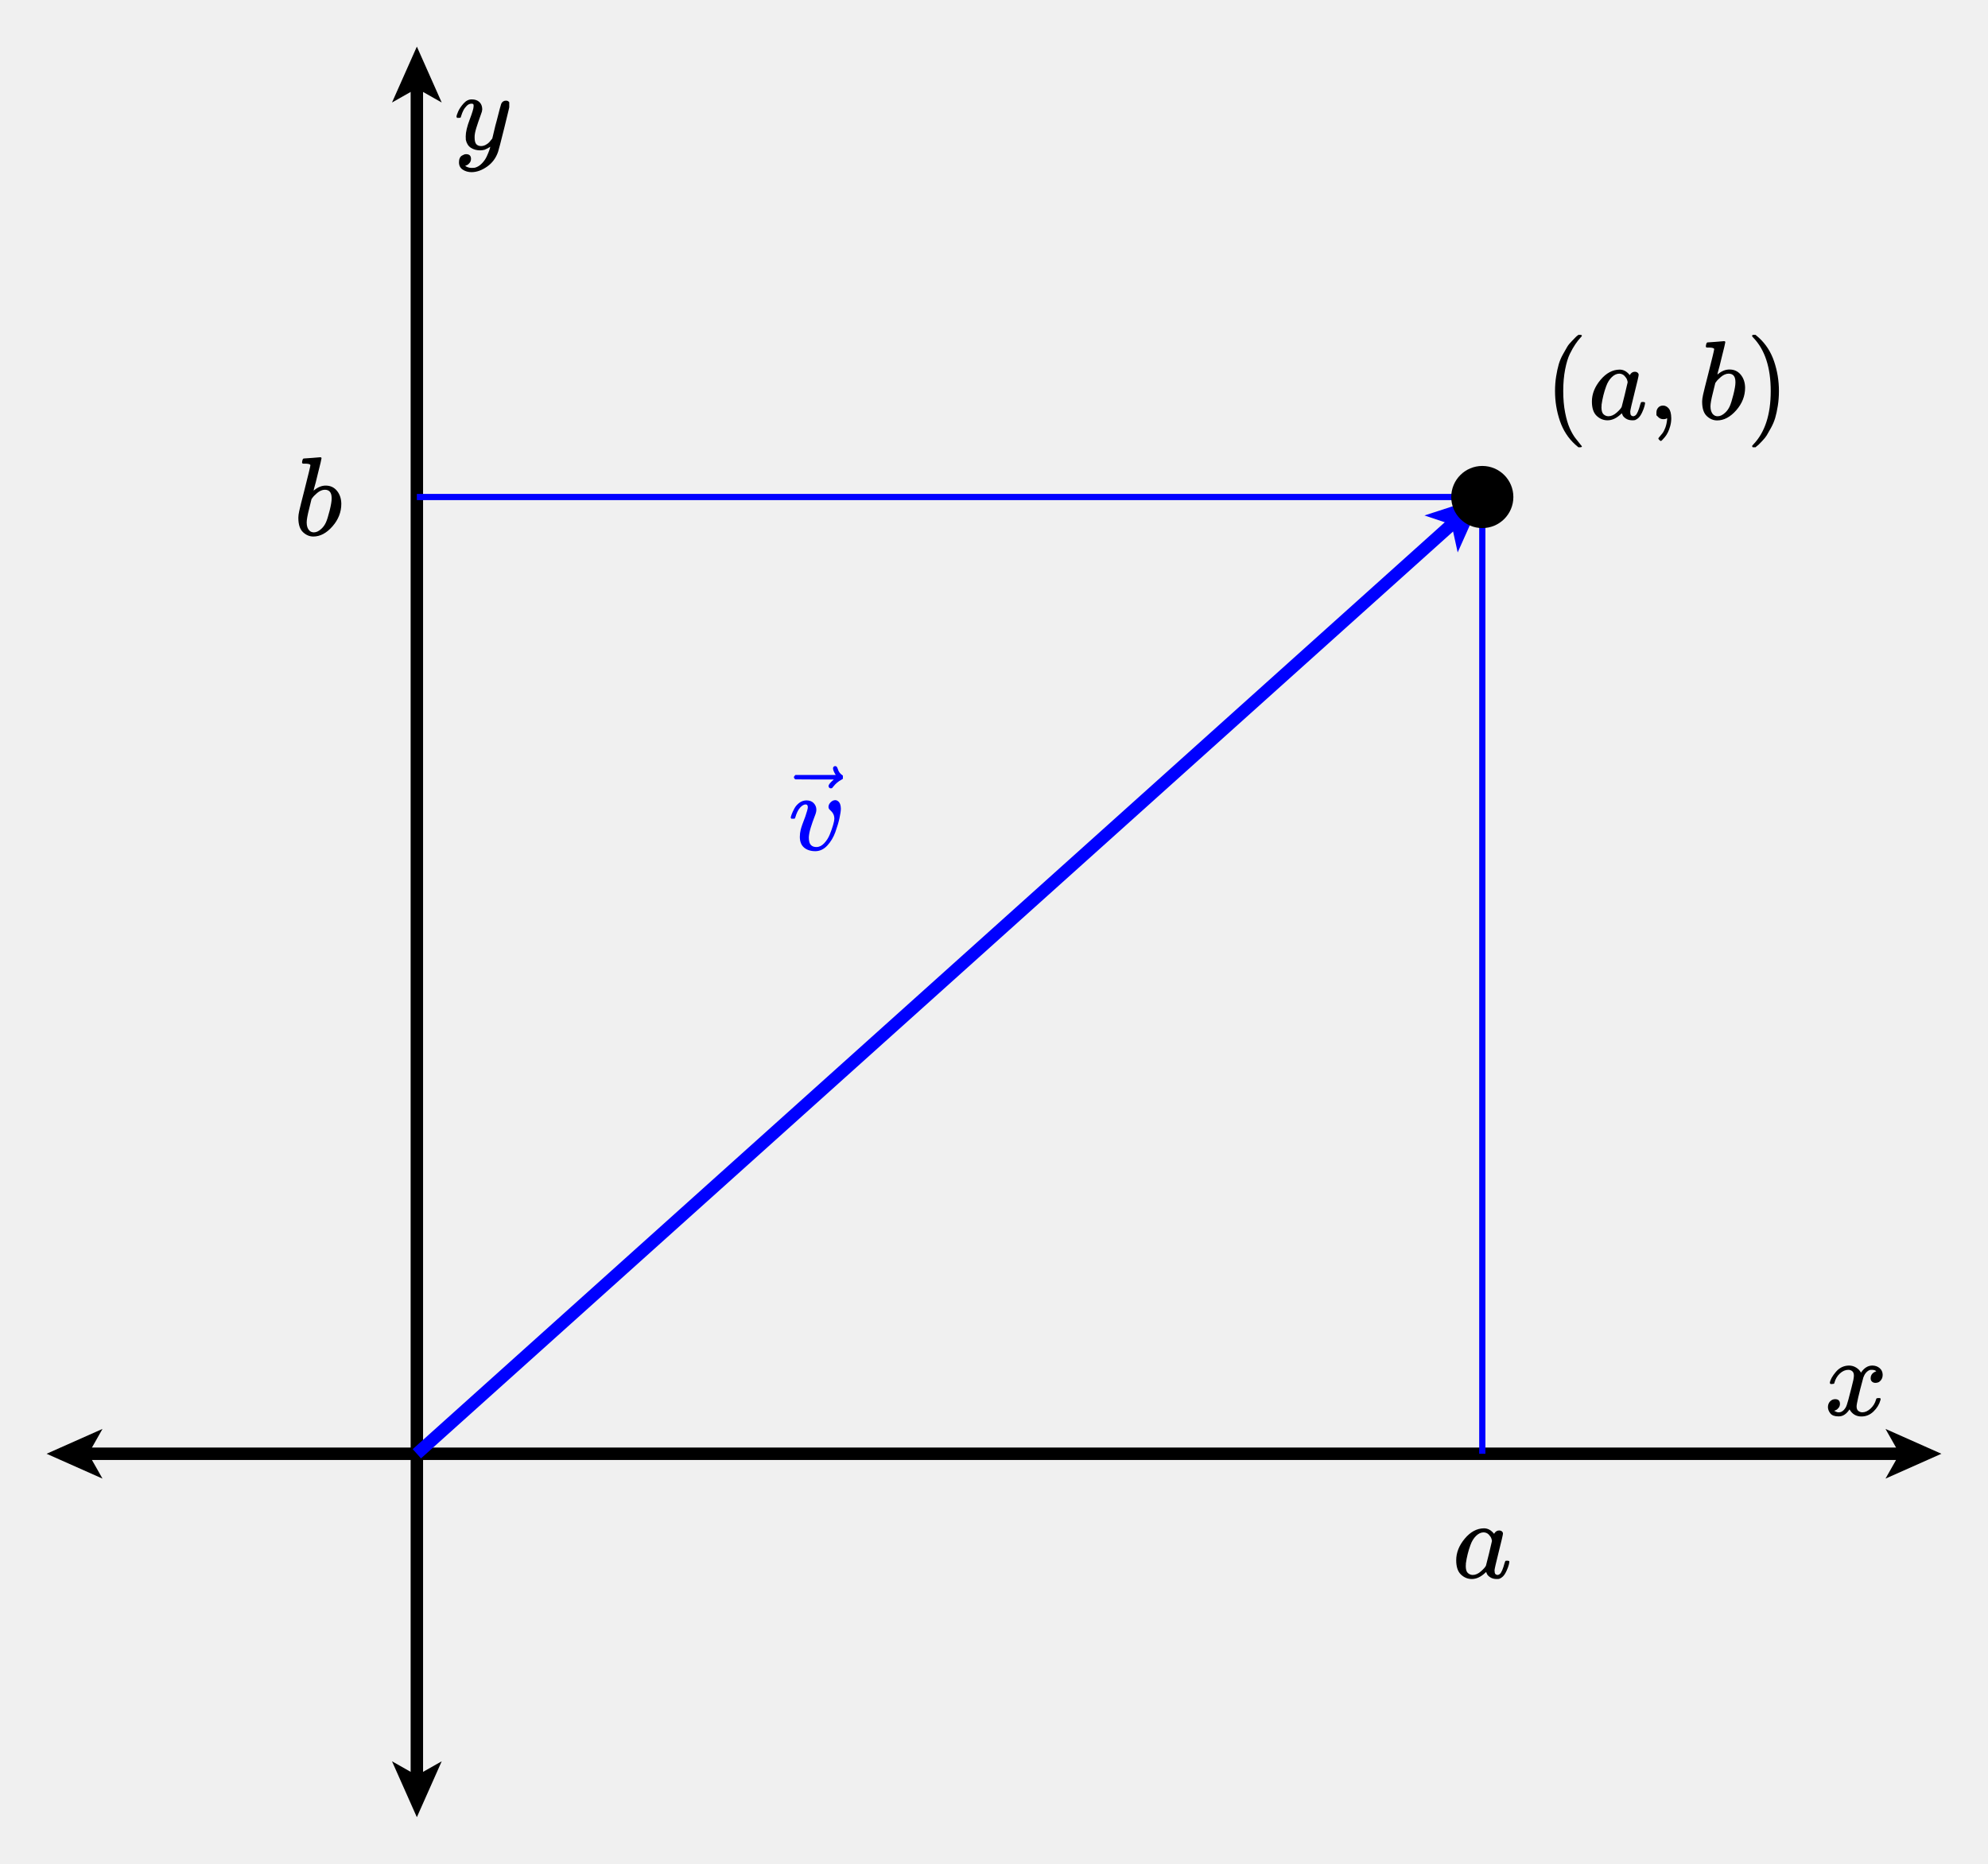
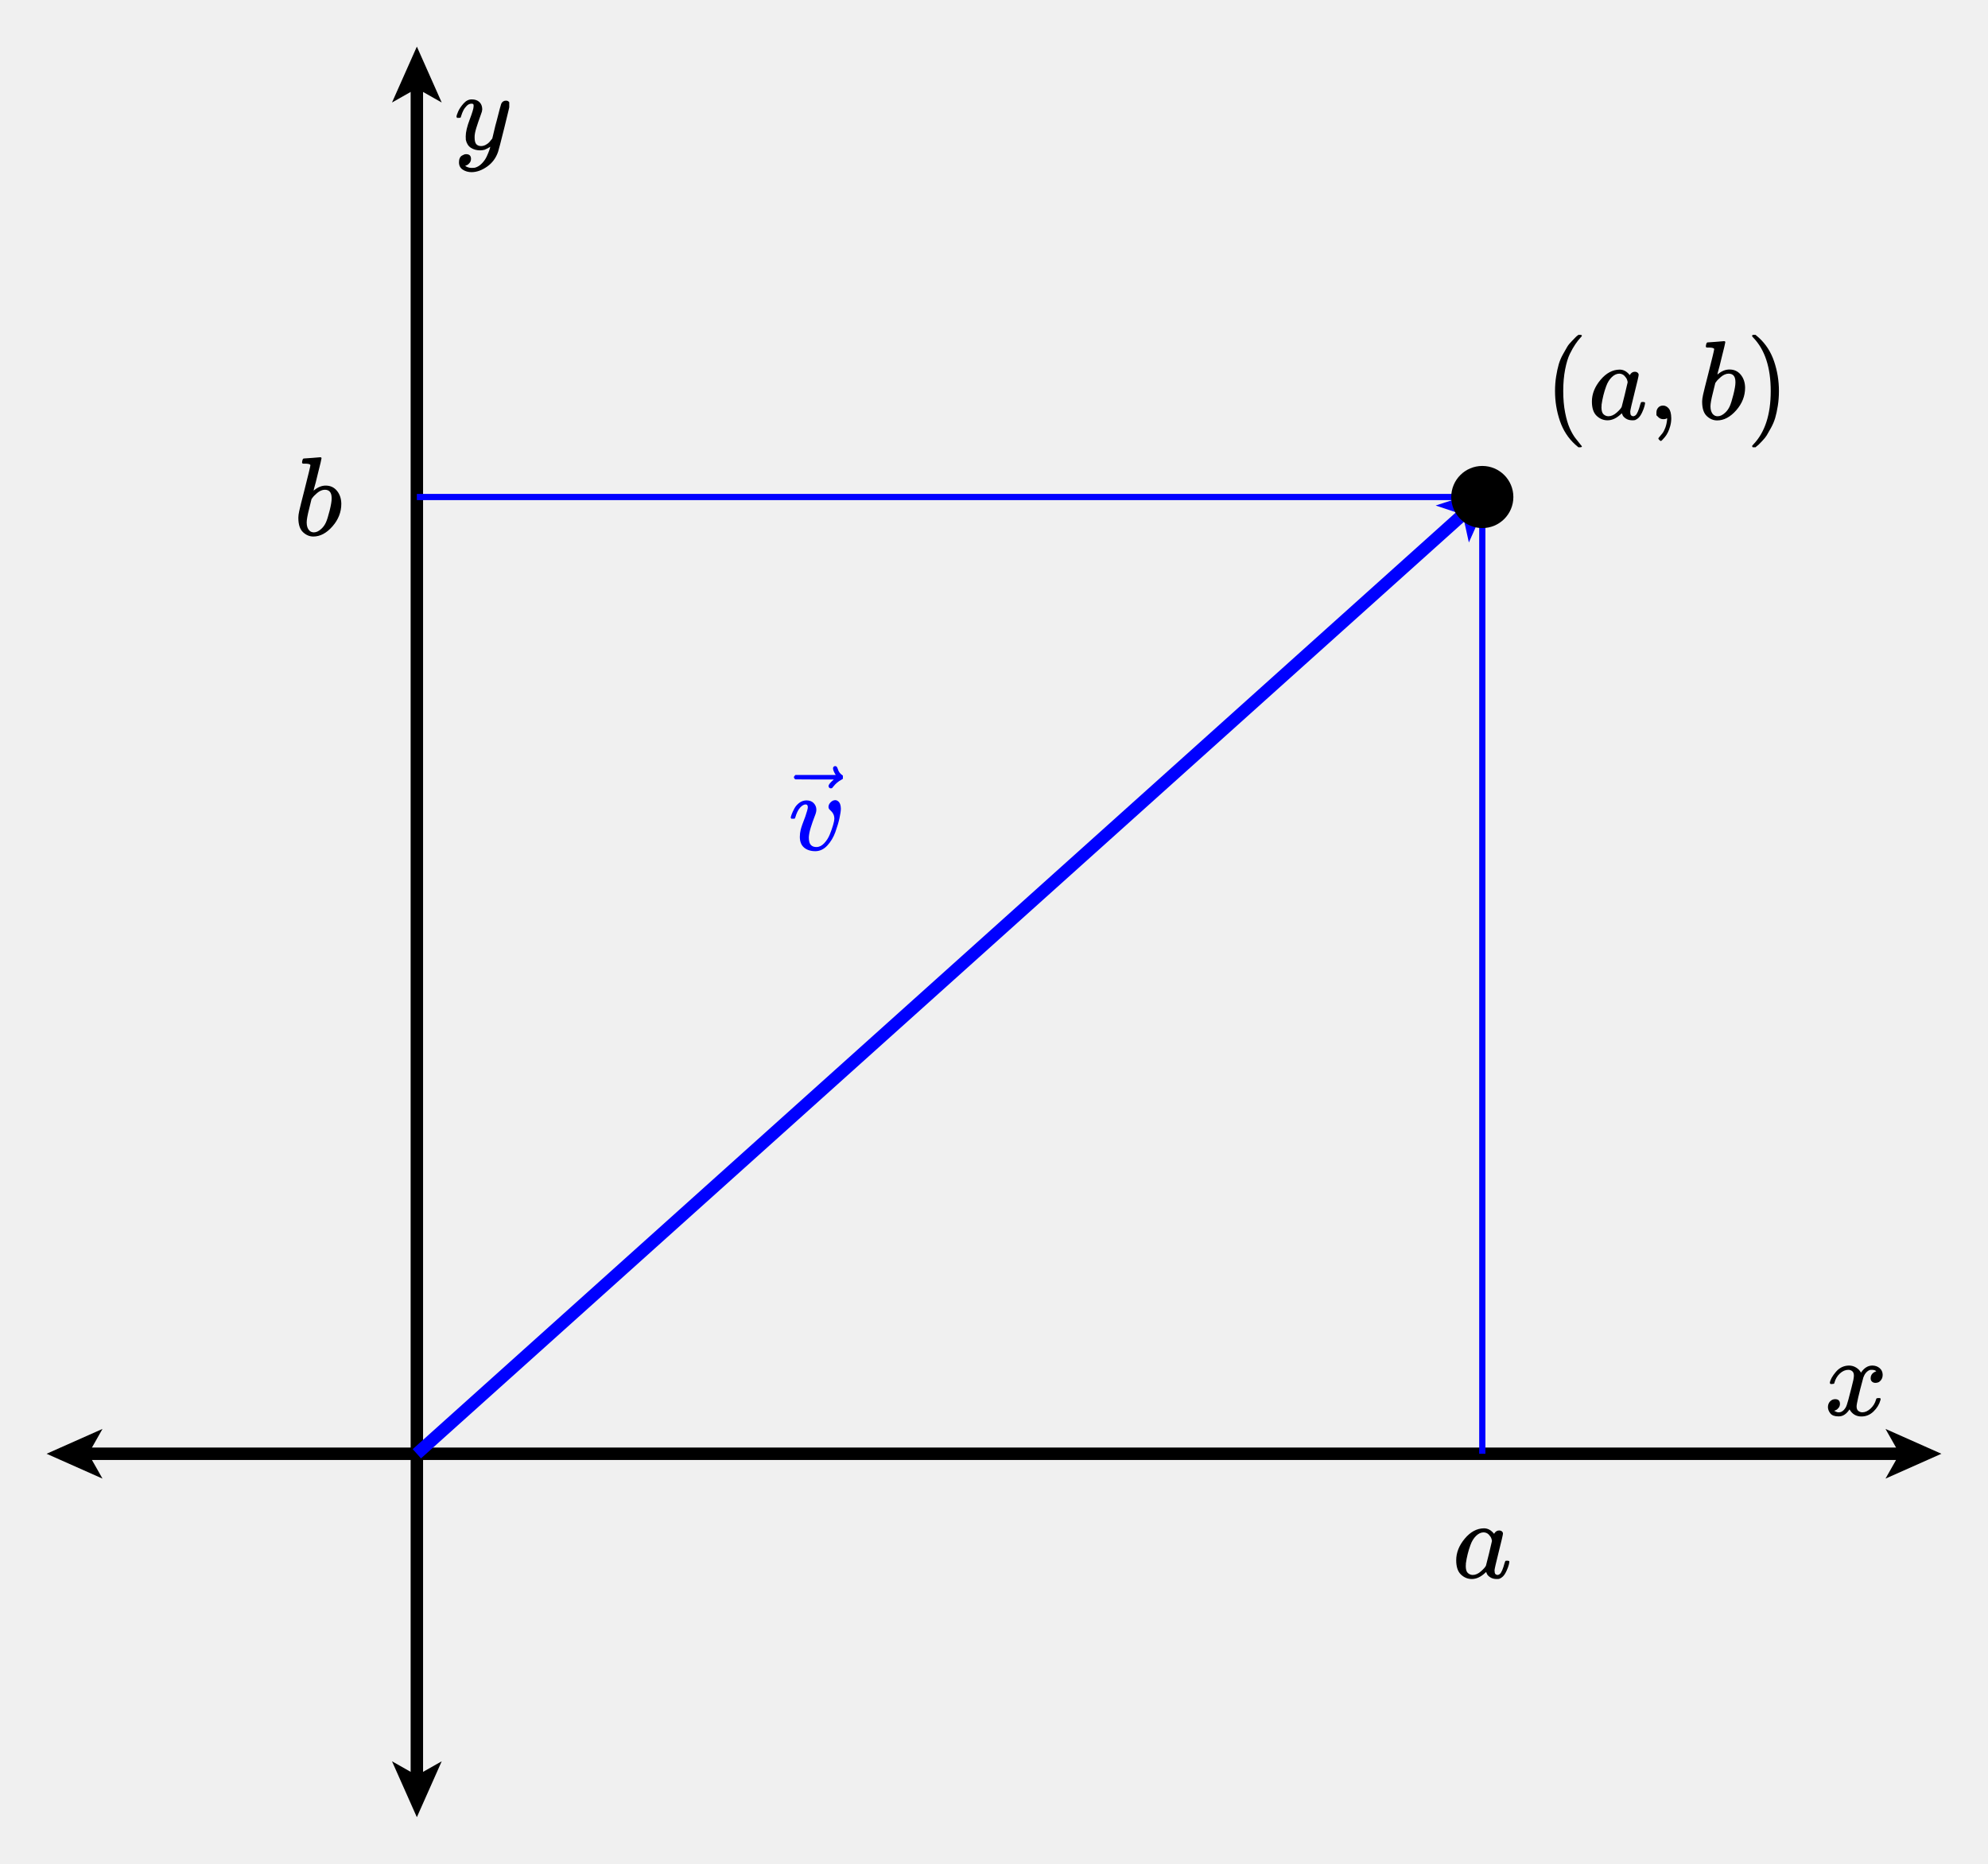
<svg xmlns="http://www.w3.org/2000/svg" xmlns:xlink="http://www.w3.org/1999/xlink" id="pf-position-vector-r2-figure" width="320" height="300" viewBox="0 0 320 300">
  <defs>
-     <clipPath id="pf-position-vector-r2-__clipPath-0">
+     <clipPath id="pf-position-vector-r2-clipPath-0">
      <rect x="10.0" y="10.0" width="300.0" height="280.0" />
    </clipPath>
-     <clipPath id="pf-position-vector-r2-__clipPath-1">
+     <clipPath id="pf-position-vector-r2-clipPath-1">
      <rect x="10.0" y="10.0" width="300.0" height="280.0" />
    </clipPath>
    <marker id="pf-position-vector-r2-arrow-head-end-2_None_24_60-black" markerWidth="9.0" markerHeight="8.0" markerUnits="userSpaceOnUse" orient="auto-start-reverse" refX="6.5" refY="4.0">
      <path d="M 9.0 4.0L 0.0 8.0L 1.7 5.0L 1.7 3.0L 0.0 0.0Z" fill="black" stroke="none" />
    </marker>
    <marker id="pf-position-vector-r2-arrow-head-end-2_None_24_60-black-outline" markerWidth="13.0" markerHeight="12.0" markerUnits="userSpaceOnUse" orient="auto-start-reverse" refX="8.5" refY="6.0">
      <path d="M 11.8 7.8 L 2.8 11.8 A 2 2 0 0 1 0.0 10.0 L 0.0 2.0 A 2 2 0 0 1 2.8 0.2 L 11.8 4.2 A 2 2 0 0 1 11.8 7.8 Z" fill="white" stroke="none" />
    </marker>
    <marker id="pf-position-vector-r2-arrow-head-end-2_None_24_60-blue" markerWidth="9.0" markerHeight="8.0" markerUnits="userSpaceOnUse" orient="auto-start-reverse" refX="6.5" refY="4.0">
      <path d="M 9.0 4.0L 0.0 8.0L 1.7 5.0L 1.7 3.0L 0.0 0.0Z" fill="blue" stroke="none" />
    </marker>
    <marker id="pf-position-vector-r2-arrow-head-end-2_None_24_60-blue-outline" markerWidth="13.0" markerHeight="12.0" markerUnits="userSpaceOnUse" orient="auto-start-reverse" refX="8.5" refY="6.0">
      <path d="M 11.8 7.8 L 2.8 11.8 A 2 2 0 0 1 0.0 10.0 L 0.0 2.0 A 2 2 0 0 1 2.8 0.2 L 11.8 4.2 A 2 2 0 0 1 11.8 7.8 Z" fill="white" stroke="none" />
    </marker>
  </defs>
  <g id="pf-position-vector-r2-axes" stroke="black" stroke-width="2">
-     <line id="pf-position-vector-r2-__line-0" x1="10.0" y1="234.0" x2="310.0" y2="234.0" stroke="black" stroke-width="2" marker-end="url(#pf-position-vector-r2-arrow-head-end-2_None_24_60-black)" marker-start="url(#pf-position-vector-r2-arrow-head-end-2_None_24_60-black)" />
-     <line id="pf-position-vector-r2-__line-1" x1="67.1" y1="290.0" x2="67.1" y2="10.0" stroke="black" stroke-width="2" marker-end="url(#pf-position-vector-r2-arrow-head-end-2_None_24_60-black)" marker-start="url(#pf-position-vector-r2-arrow-head-end-2_None_24_60-black)" />
+     <line id="pf-position-vector-r2-line-0" x1="10.0" y1="234.0" x2="310.0" y2="234.0" stroke="black" stroke-width="2" marker-end="url(#pf-position-vector-r2-arrow-head-end-2_None_24_60-black)" marker-start="url(#pf-position-vector-r2-arrow-head-end-2_None_24_60-black)" />
+     <line id="pf-position-vector-r2-line-1" x1="67.1" y1="290.0" x2="67.1" y2="10.0" stroke="black" stroke-width="2" marker-end="url(#pf-position-vector-r2-arrow-head-end-2_None_24_60-black)" marker-start="url(#pf-position-vector-r2-arrow-head-end-2_None_24_60-black)" />
  </g>
-   <g id="pf-position-vector-r2-__label-0" transform="translate(304.0,228.0) translate(-10.4,-8.2)">
-     <g id="pf-position-vector-r2-__g-0">
+   <g id="pf-position-vector-r2-label-0" transform="translate(304.0,228.0) translate(-10.4,-8.2)">
+     <g id="pf-position-vector-r2-g-0">
      <svg style="vertical-align: -0.200px" width="10.352px" height="8.200px" role="img" focusable="false" viewBox="0 -442 572 453" x="0.0" y="0.0">
        <defs>
          <path id="pf-position-vector-r2-MJX-2-TEX-I-1D465" d="M52 289Q59 331 106 386T222 442Q257 442 286 424T329 379Q371 442 430 442Q467 442 494 420T522 361Q522 332 508 314T481 292T458 288Q439 288 427 299T415 328Q415 374 465 391Q454 404 425 404Q412 404 406 402Q368 386 350 336Q290 115 290 78Q290 50 306 38T341 26Q378 26 414 59T463 140Q466 150 469 151T485 153H489Q504 153 504 145Q504 144 502 134Q486 77 440 33T333 -11Q263 -11 227 52Q186 -10 133 -10H127Q78 -10 57 16T35 71Q35 103 54 123T99 143Q142 143 142 101Q142 81 130 66T107 46T94 41L91 40Q91 39 97 36T113 29T132 26Q168 26 194 71Q203 87 217 139T245 247T261 313Q266 340 266 352Q266 380 251 392T217 404Q177 404 142 372T93 290Q91 281 88 280T72 278H58Q52 284 52 289Z" />
        </defs>
        <g stroke="currentColor" fill="currentColor" stroke-width="0" transform="scale(1,-1)">
          <g data-mml-node="math">
            <g data-mml-node="mi" data-semantic-type="identifier" data-semantic-role="latinletter" data-semantic-font="italic" data-semantic-annotation="clearspeak:simple" data-semantic-id="0" data-semantic-speech="x">
              <use data-c="1D465" xlink:href="#pf-position-vector-r2-MJX-2-TEX-I-1D465" />
            </g>
          </g>
        </g>
      </svg>
    </g>
  </g>
-   <g id="pf-position-vector-r2-__label-1" transform="translate(73.1,16.0) translate(0.0,-0.0)">
-     <g id="pf-position-vector-r2-__g-1">
+   <g id="pf-position-vector-r2-label-1" transform="translate(73.1,16.0) translate(0.0,-0.0)">
+     <g id="pf-position-vector-r2-g-1">
      <svg style="vertical-align: -3.712px" width="8.872px" height="11.712px" role="img" focusable="false" viewBox="0 -442 490 647" x="0.0" y="0.0">
        <defs>
          <path id="pf-position-vector-r2-MJX-3-TEX-I-1D466" d="M21 287Q21 301 36 335T84 406T158 442Q199 442 224 419T250 355Q248 336 247 334Q247 331 231 288T198 191T182 105Q182 62 196 45T238 27Q261 27 281 38T312 61T339 94Q339 95 344 114T358 173T377 247Q415 397 419 404Q432 431 462 431Q475 431 483 424T494 412T496 403Q496 390 447 193T391 -23Q363 -106 294 -155T156 -205Q111 -205 77 -183T43 -117Q43 -95 50 -80T69 -58T89 -48T106 -45Q150 -45 150 -87Q150 -107 138 -122T115 -142T102 -147L99 -148Q101 -153 118 -160T152 -167H160Q177 -167 186 -165Q219 -156 247 -127T290 -65T313 -9T321 21L315 17Q309 13 296 6T270 -6Q250 -11 231 -11Q185 -11 150 11T104 82Q103 89 103 113Q103 170 138 262T173 379Q173 380 173 381Q173 390 173 393T169 400T158 404H154Q131 404 112 385T82 344T65 302T57 280Q55 278 41 278H27Q21 284 21 287Z" />
        </defs>
        <g stroke="currentColor" fill="currentColor" stroke-width="0" transform="scale(1,-1)">
          <g data-mml-node="math">
            <g data-mml-node="mi" data-semantic-type="identifier" data-semantic-role="latinletter" data-semantic-font="italic" data-semantic-annotation="clearspeak:simple" data-semantic-id="0" data-semantic-speech="y">
              <use data-c="1D466" xlink:href="#pf-position-vector-r2-MJX-3-TEX-I-1D466" />
            </g>
          </g>
        </g>
      </svg>
    </g>
  </g>
-   <line id="pf-position-vector-r2-__line-2" x1="67.1" y1="234.0" x2="236.8" y2="81.6" stroke="blue" stroke-width="2" fill="none" marker-end="url(#pf-position-vector-r2-arrow-head-end-2_None_24_60-blue)" />
-   <line id="pf-position-vector-r2-__line-3" x1="238.6" y1="234.0" x2="238.6" y2="80.0" stroke="blue" stroke-width="1" fill="none" />
-   <line id="pf-position-vector-r2-__line-4" x1="67.1" y1="80.0" x2="238.6" y2="80.0" stroke="blue" stroke-width="1" fill="none" />
-   <circle id="pf-position-vector-r2-__circle-0" cx="238.6" cy="80.0" r="4" stroke="black" stroke-width="2" fill="black" />
-   <g id="pf-position-vector-r2-__label-2" transform="translate(248.6,72.0) translate(0.0,-18.1)">
-     <g id="pf-position-vector-r2-__g-2">
+   <line id="pf-position-vector-r2-line-2" x1="67.1" y1="234.0" x2="238.6" y2="80.0" stroke="blue" stroke-width="2" fill="none" marker-end="url(#pf-position-vector-r2-arrow-head-end-2_None_24_60-blue)" />
+   <line id="pf-position-vector-r2-line-3" x1="238.6" y1="234.0" x2="238.6" y2="80.0" stroke="blue" stroke-width="1" fill="none" />
+   <line id="pf-position-vector-r2-line-4" x1="67.1" y1="80.0" x2="238.6" y2="80.0" stroke="blue" stroke-width="1" fill="none" />
+   <circle id="pf-position-vector-r2-circle-0" cx="238.6" cy="80.0" r="4" stroke="black" stroke-width="2" fill="black" />
+   <g id="pf-position-vector-r2-label-2" transform="translate(248.6,72.0) translate(0.0,-18.1)">
+     <g id="pf-position-vector-r2-g-2">
      <svg style="vertical-align: -4.528px" width="39.472px" height="18.096px" role="img" focusable="false" viewBox="0 -750 2180.7 1000" x="0.0" y="0.0">
        <defs>
          <path id="pf-position-vector-r2-MJX-4-TEX-N-28" d="M94 250Q94 319 104 381T127 488T164 576T202 643T244 695T277 729T302 750H315H319Q333 750 333 741Q333 738 316 720T275 667T226 581T184 443T167 250T184 58T225 -81T274 -167T316 -220T333 -241Q333 -250 318 -250H315H302L274 -226Q180 -141 137 -14T94 250Z" />
          <path id="pf-position-vector-r2-MJX-4-TEX-I-1D44E" d="M33 157Q33 258 109 349T280 441Q331 441 370 392Q386 422 416 422Q429 422 439 414T449 394Q449 381 412 234T374 68Q374 43 381 35T402 26Q411 27 422 35Q443 55 463 131Q469 151 473 152Q475 153 483 153H487Q506 153 506 144Q506 138 501 117T481 63T449 13Q436 0 417 -8Q409 -10 393 -10Q359 -10 336 5T306 36L300 51Q299 52 296 50Q294 48 292 46Q233 -10 172 -10Q117 -10 75 30T33 157ZM351 328Q351 334 346 350T323 385T277 405Q242 405 210 374T160 293Q131 214 119 129Q119 126 119 118T118 106Q118 61 136 44T179 26Q217 26 254 59T298 110Q300 114 325 217T351 328Z" />
          <path id="pf-position-vector-r2-MJX-4-TEX-N-2C" d="M78 35T78 60T94 103T137 121Q165 121 187 96T210 8Q210 -27 201 -60T180 -117T154 -158T130 -185T117 -194Q113 -194 104 -185T95 -172Q95 -168 106 -156T131 -126T157 -76T173 -3V9L172 8Q170 7 167 6T161 3T152 1T140 0Q113 0 96 17Z" />
          <path id="pf-position-vector-r2-MJX-4-TEX-I-1D44F" d="M73 647Q73 657 77 670T89 683Q90 683 161 688T234 694Q246 694 246 685T212 542Q204 508 195 472T180 418L176 399Q176 396 182 402Q231 442 283 442Q345 442 383 396T422 280Q422 169 343 79T173 -11Q123 -11 82 27T40 150V159Q40 180 48 217T97 414Q147 611 147 623T109 637Q104 637 101 637H96Q86 637 83 637T76 640T73 647ZM336 325V331Q336 405 275 405Q258 405 240 397T207 376T181 352T163 330L157 322L136 236Q114 150 114 114Q114 66 138 42Q154 26 178 26Q211 26 245 58Q270 81 285 114T318 219Q336 291 336 325Z" />
          <path id="pf-position-vector-r2-MJX-4-TEX-N-29" d="M60 749L64 750Q69 750 74 750H86L114 726Q208 641 251 514T294 250Q294 182 284 119T261 12T224 -76T186 -143T145 -194T113 -227T90 -246Q87 -249 86 -250H74Q66 -250 63 -250T58 -247T55 -238Q56 -237 66 -225Q221 -64 221 250T66 725Q56 737 55 738Q55 746 60 749Z" />
        </defs>
        <g stroke="currentColor" fill="currentColor" stroke-width="0" transform="scale(1,-1)">
          <g data-mml-node="math" data-semantic-type="fenced" data-semantic-role="leftright" data-semantic-id="6" data-semantic-children="5" data-semantic-content="0,4" data-semantic-speech="left parenthesis a comma b right parenthesis">
            <g data-mml-node="mo" data-semantic-type="fence" data-semantic-role="open" data-semantic-id="0" data-semantic-parent="6" data-semantic-operator="fenced" data-semantic-speech="left parenthesis">
              <use data-c="28" xlink:href="#pf-position-vector-r2-MJX-4-TEX-N-28" />
            </g>
            <g data-mml-node="mrow" data-semantic-type="punctuated" data-semantic-role="sequence" data-semantic-id="5" data-semantic-children="1,2,3" data-semantic-content="2" data-semantic-parent="6" data-semantic-speech="a comma b" transform="translate(389,0)">
              <g data-mml-node="mi" data-semantic-type="identifier" data-semantic-role="latinletter" data-semantic-font="italic" data-semantic-annotation="clearspeak:simple" data-semantic-id="1" data-semantic-parent="5" data-semantic-speech="a">
                <use data-c="1D44E" xlink:href="#pf-position-vector-r2-MJX-4-TEX-I-1D44E" />
              </g>
              <g data-mml-node="mo" data-semantic-type="punctuation" data-semantic-role="comma" data-semantic-id="2" data-semantic-parent="5" data-semantic-operator="punctuated" data-semantic-speech="comma" transform="translate(529,0)">
                <use data-c="2C" xlink:href="#pf-position-vector-r2-MJX-4-TEX-N-2C" />
              </g>
              <g data-mml-node="mi" data-semantic-type="identifier" data-semantic-role="latinletter" data-semantic-font="italic" data-semantic-annotation="clearspeak:simple" data-semantic-id="3" data-semantic-parent="5" data-semantic-speech="b" transform="translate(973.7,0)">
                <use data-c="1D44F" xlink:href="#pf-position-vector-r2-MJX-4-TEX-I-1D44F" />
              </g>
            </g>
            <g data-mml-node="mo" data-semantic-type="fence" data-semantic-role="close" data-semantic-id="4" data-semantic-parent="6" data-semantic-operator="fenced" data-semantic-speech="right parenthesis" transform="translate(1791.7,0)">
              <use data-c="29" xlink:href="#pf-position-vector-r2-MJX-4-TEX-N-29" />
            </g>
          </g>
        </g>
      </svg>
    </g>
  </g>
-   <g id="pf-position-vector-r2-__label-3" transform="translate(135.7,137.0) translate(-8.8,-15.5)">
-     <g id="pf-position-vector-r2-__g-3">
+   <g id="pf-position-vector-r2-label-3" transform="translate(135.7,137.0) translate(-8.8,-15.5)">
+     <g id="pf-position-vector-r2-g-3">
      <svg style="vertical-align: -0.200px; color:blue" width="8.776px" height="15.512px" role="img" focusable="false" viewBox="0 -846 485 857" x="0.0" y="0.0">
        <defs>
          <path id="pf-position-vector-r2-MJX-5-TEX-I-1D463" d="M173 380Q173 405 154 405Q130 405 104 376T61 287Q60 286 59 284T58 281T56 279T53 278T49 278T41 278H27Q21 284 21 287Q21 294 29 316T53 368T97 419T160 441Q202 441 225 417T249 361Q249 344 246 335Q246 329 231 291T200 202T182 113Q182 86 187 69Q200 26 250 26Q287 26 319 60T369 139T398 222T409 277Q409 300 401 317T383 343T365 361T357 383Q357 405 376 424T417 443Q436 443 451 425T467 367Q467 340 455 284T418 159T347 40T241 -11Q177 -11 139 22Q102 54 102 117Q102 148 110 181T151 298Q173 362 173 380Z" />
          <path id="pf-position-vector-r2-MJX-5-TEX-N-20D7" d="M377 694Q377 702 382 708T397 714Q404 714 409 709Q414 705 419 690Q429 653 460 633Q471 626 471 615Q471 606 468 603T454 594Q411 572 379 531Q377 529 374 525T369 519T364 517T357 516Q350 516 344 521T337 536Q337 555 384 595H213L42 596Q29 605 29 615Q29 622 42 635H401Q377 673 377 694Z" />
        </defs>
        <g stroke="currentColor" fill="currentColor" stroke-width="0" transform="scale(1,-1)">
          <g data-mml-node="math">
            <g data-mml-node="TeXAtom" data-mjx-texclass="ORD">
              <g data-mml-node="mover" data-semantic-type="overscore" data-semantic-role="latinletter" data-semantic-id="2" data-semantic-children="0,1" data-semantic-attributes="texclass:ORD" data-semantic-speech="ModifyingAbove v With right arrow">
                <g data-mml-node="mi" data-semantic-type="identifier" data-semantic-role="latinletter" data-semantic-font="italic" data-semantic-annotation="clearspeak:simple" data-semantic-id="0" data-semantic-parent="2" data-semantic-speech="v" data-semantic-prefix="Base">
                  <use data-c="1D463" xlink:href="#pf-position-vector-r2-MJX-5-TEX-I-1D463" />
                </g>
                <g data-mml-node="mo" data-semantic-type="relation" data-semantic-role="overaccent" data-semantic-annotation="accent:arrow" data-semantic-id="1" data-semantic-parent="2" data-semantic-speech="right arrow" data-semantic-prefix="Overscript" transform="translate(270.3,32) translate(-250 0)">
                  <use data-c="20D7" xlink:href="#pf-position-vector-r2-MJX-5-TEX-N-20D7" />
                </g>
              </g>
            </g>
          </g>
        </g>
      </svg>
    </g>
  </g>
-   <g id="pf-position-vector-r2-__label-4" transform="translate(238.6,246.0) translate(-4.8,-0.0)">
-     <g id="pf-position-vector-r2-__g-4">
+   <g id="pf-position-vector-r2-label-4" transform="translate(238.6,246.0) translate(-4.8,-0.0)">
+     <g id="pf-position-vector-r2-g-4">
      <svg style="vertical-align: -0.184px" width="9.576px" height="8.160px" role="img" focusable="false" viewBox="0 -441 529 451" x="0.0" y="0.0">
        <defs>
          <path id="pf-position-vector-r2-MJX-6-TEX-I-1D44E" d="M33 157Q33 258 109 349T280 441Q331 441 370 392Q386 422 416 422Q429 422 439 414T449 394Q449 381 412 234T374 68Q374 43 381 35T402 26Q411 27 422 35Q443 55 463 131Q469 151 473 152Q475 153 483 153H487Q506 153 506 144Q506 138 501 117T481 63T449 13Q436 0 417 -8Q409 -10 393 -10Q359 -10 336 5T306 36L300 51Q299 52 296 50Q294 48 292 46Q233 -10 172 -10Q117 -10 75 30T33 157ZM351 328Q351 334 346 350T323 385T277 405Q242 405 210 374T160 293Q131 214 119 129Q119 126 119 118T118 106Q118 61 136 44T179 26Q217 26 254 59T298 110Q300 114 325 217T351 328Z" />
        </defs>
        <g stroke="currentColor" fill="currentColor" stroke-width="0" transform="scale(1,-1)">
          <g data-mml-node="math">
            <g data-mml-node="mi" data-semantic-type="identifier" data-semantic-role="latinletter" data-semantic-font="italic" data-semantic-annotation="clearspeak:simple" data-semantic-id="0" data-semantic-speech="a">
              <use data-c="1D44E" xlink:href="#pf-position-vector-r2-MJX-6-TEX-I-1D44E" />
            </g>
          </g>
        </g>
      </svg>
    </g>
  </g>
-   <g id="pf-position-vector-r2-__label-5" transform="translate(55.1,80.0) translate(-7.8,-6.4)">
-     <g id="pf-position-vector-r2-__g-5">
+   <g id="pf-position-vector-r2-label-5" transform="translate(55.1,80.0) translate(-7.8,-6.4)">
+     <g id="pf-position-vector-r2-g-5">
      <svg style="vertical-align: -0.200px" width="7.768px" height="12.760px" role="img" focusable="false" viewBox="0 -694 429 705" x="0.0" y="0.0">
        <defs>
          <path id="pf-position-vector-r2-MJX-7-TEX-I-1D44F" d="M73 647Q73 657 77 670T89 683Q90 683 161 688T234 694Q246 694 246 685T212 542Q204 508 195 472T180 418L176 399Q176 396 182 402Q231 442 283 442Q345 442 383 396T422 280Q422 169 343 79T173 -11Q123 -11 82 27T40 150V159Q40 180 48 217T97 414Q147 611 147 623T109 637Q104 637 101 637H96Q86 637 83 637T76 640T73 647ZM336 325V331Q336 405 275 405Q258 405 240 397T207 376T181 352T163 330L157 322L136 236Q114 150 114 114Q114 66 138 42Q154 26 178 26Q211 26 245 58Q270 81 285 114T318 219Q336 291 336 325Z" />
        </defs>
        <g stroke="currentColor" fill="currentColor" stroke-width="0" transform="scale(1,-1)">
          <g data-mml-node="math">
            <g data-mml-node="mi" data-semantic-type="identifier" data-semantic-role="latinletter" data-semantic-font="italic" data-semantic-annotation="clearspeak:simple" data-semantic-id="0" data-semantic-speech="b">
              <use data-c="1D44F" xlink:href="#pf-position-vector-r2-MJX-7-TEX-I-1D44F" />
            </g>
          </g>
        </g>
      </svg>
    </g>
  </g>
</svg>
